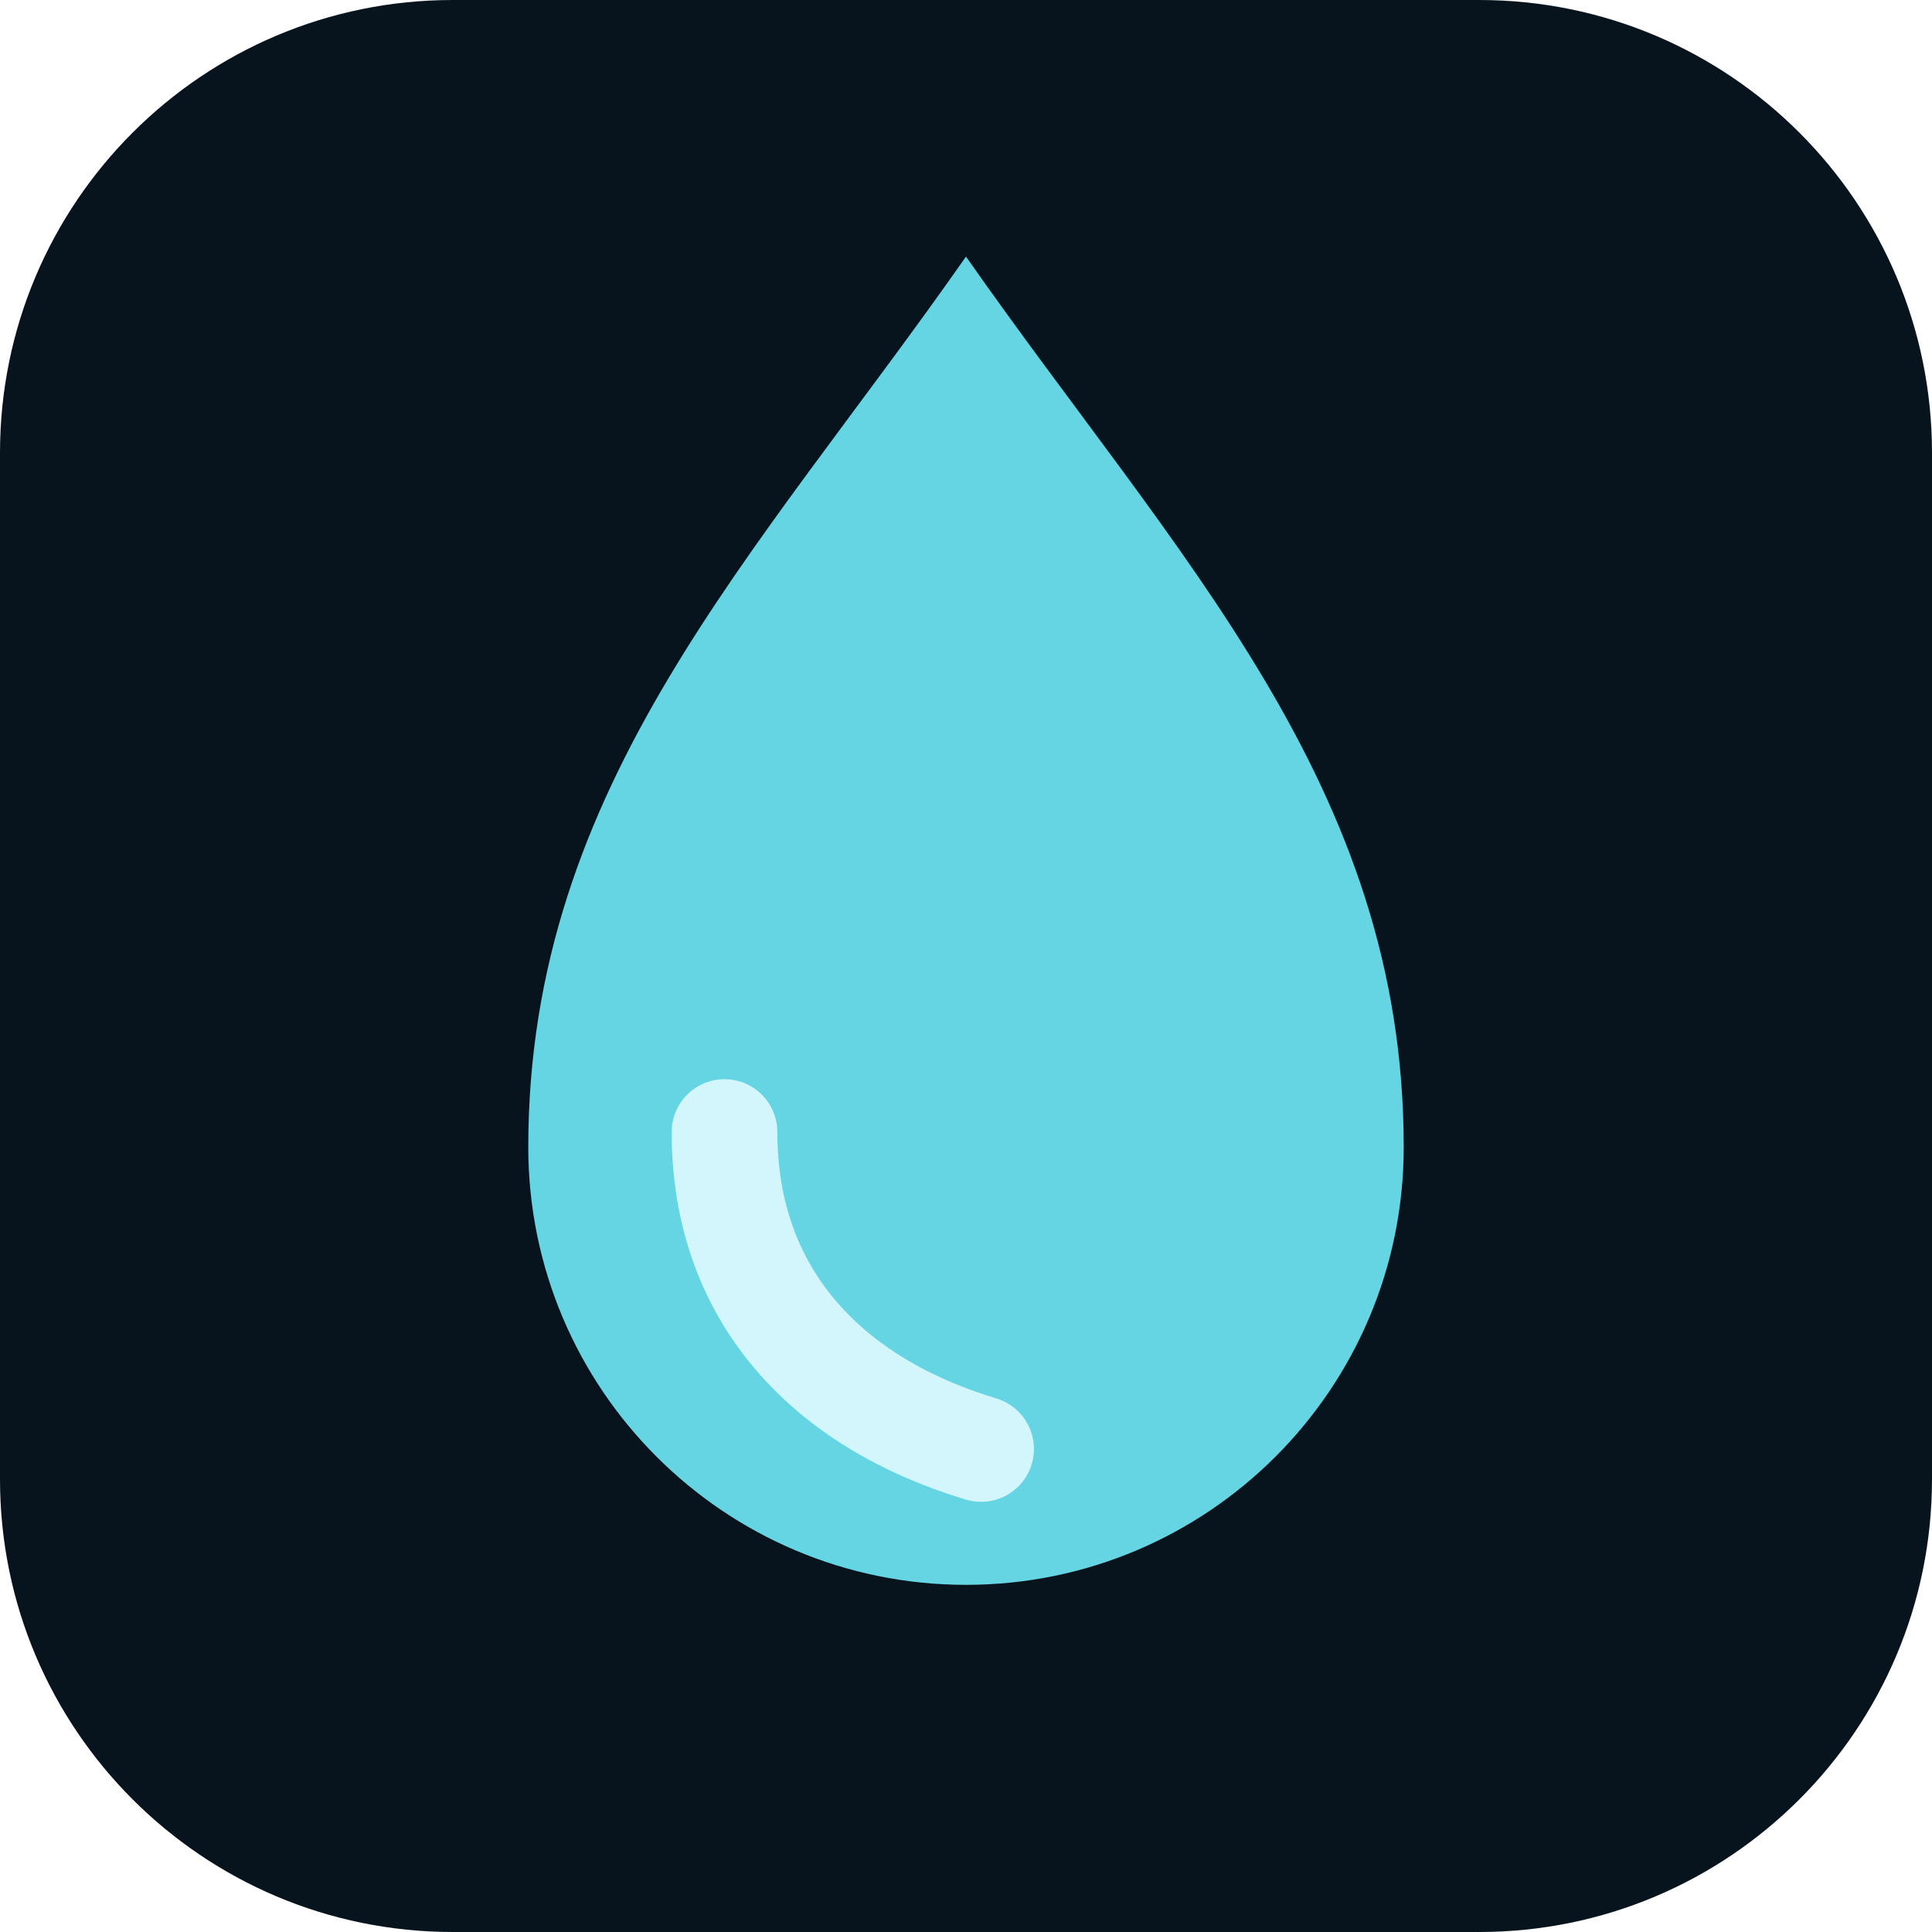
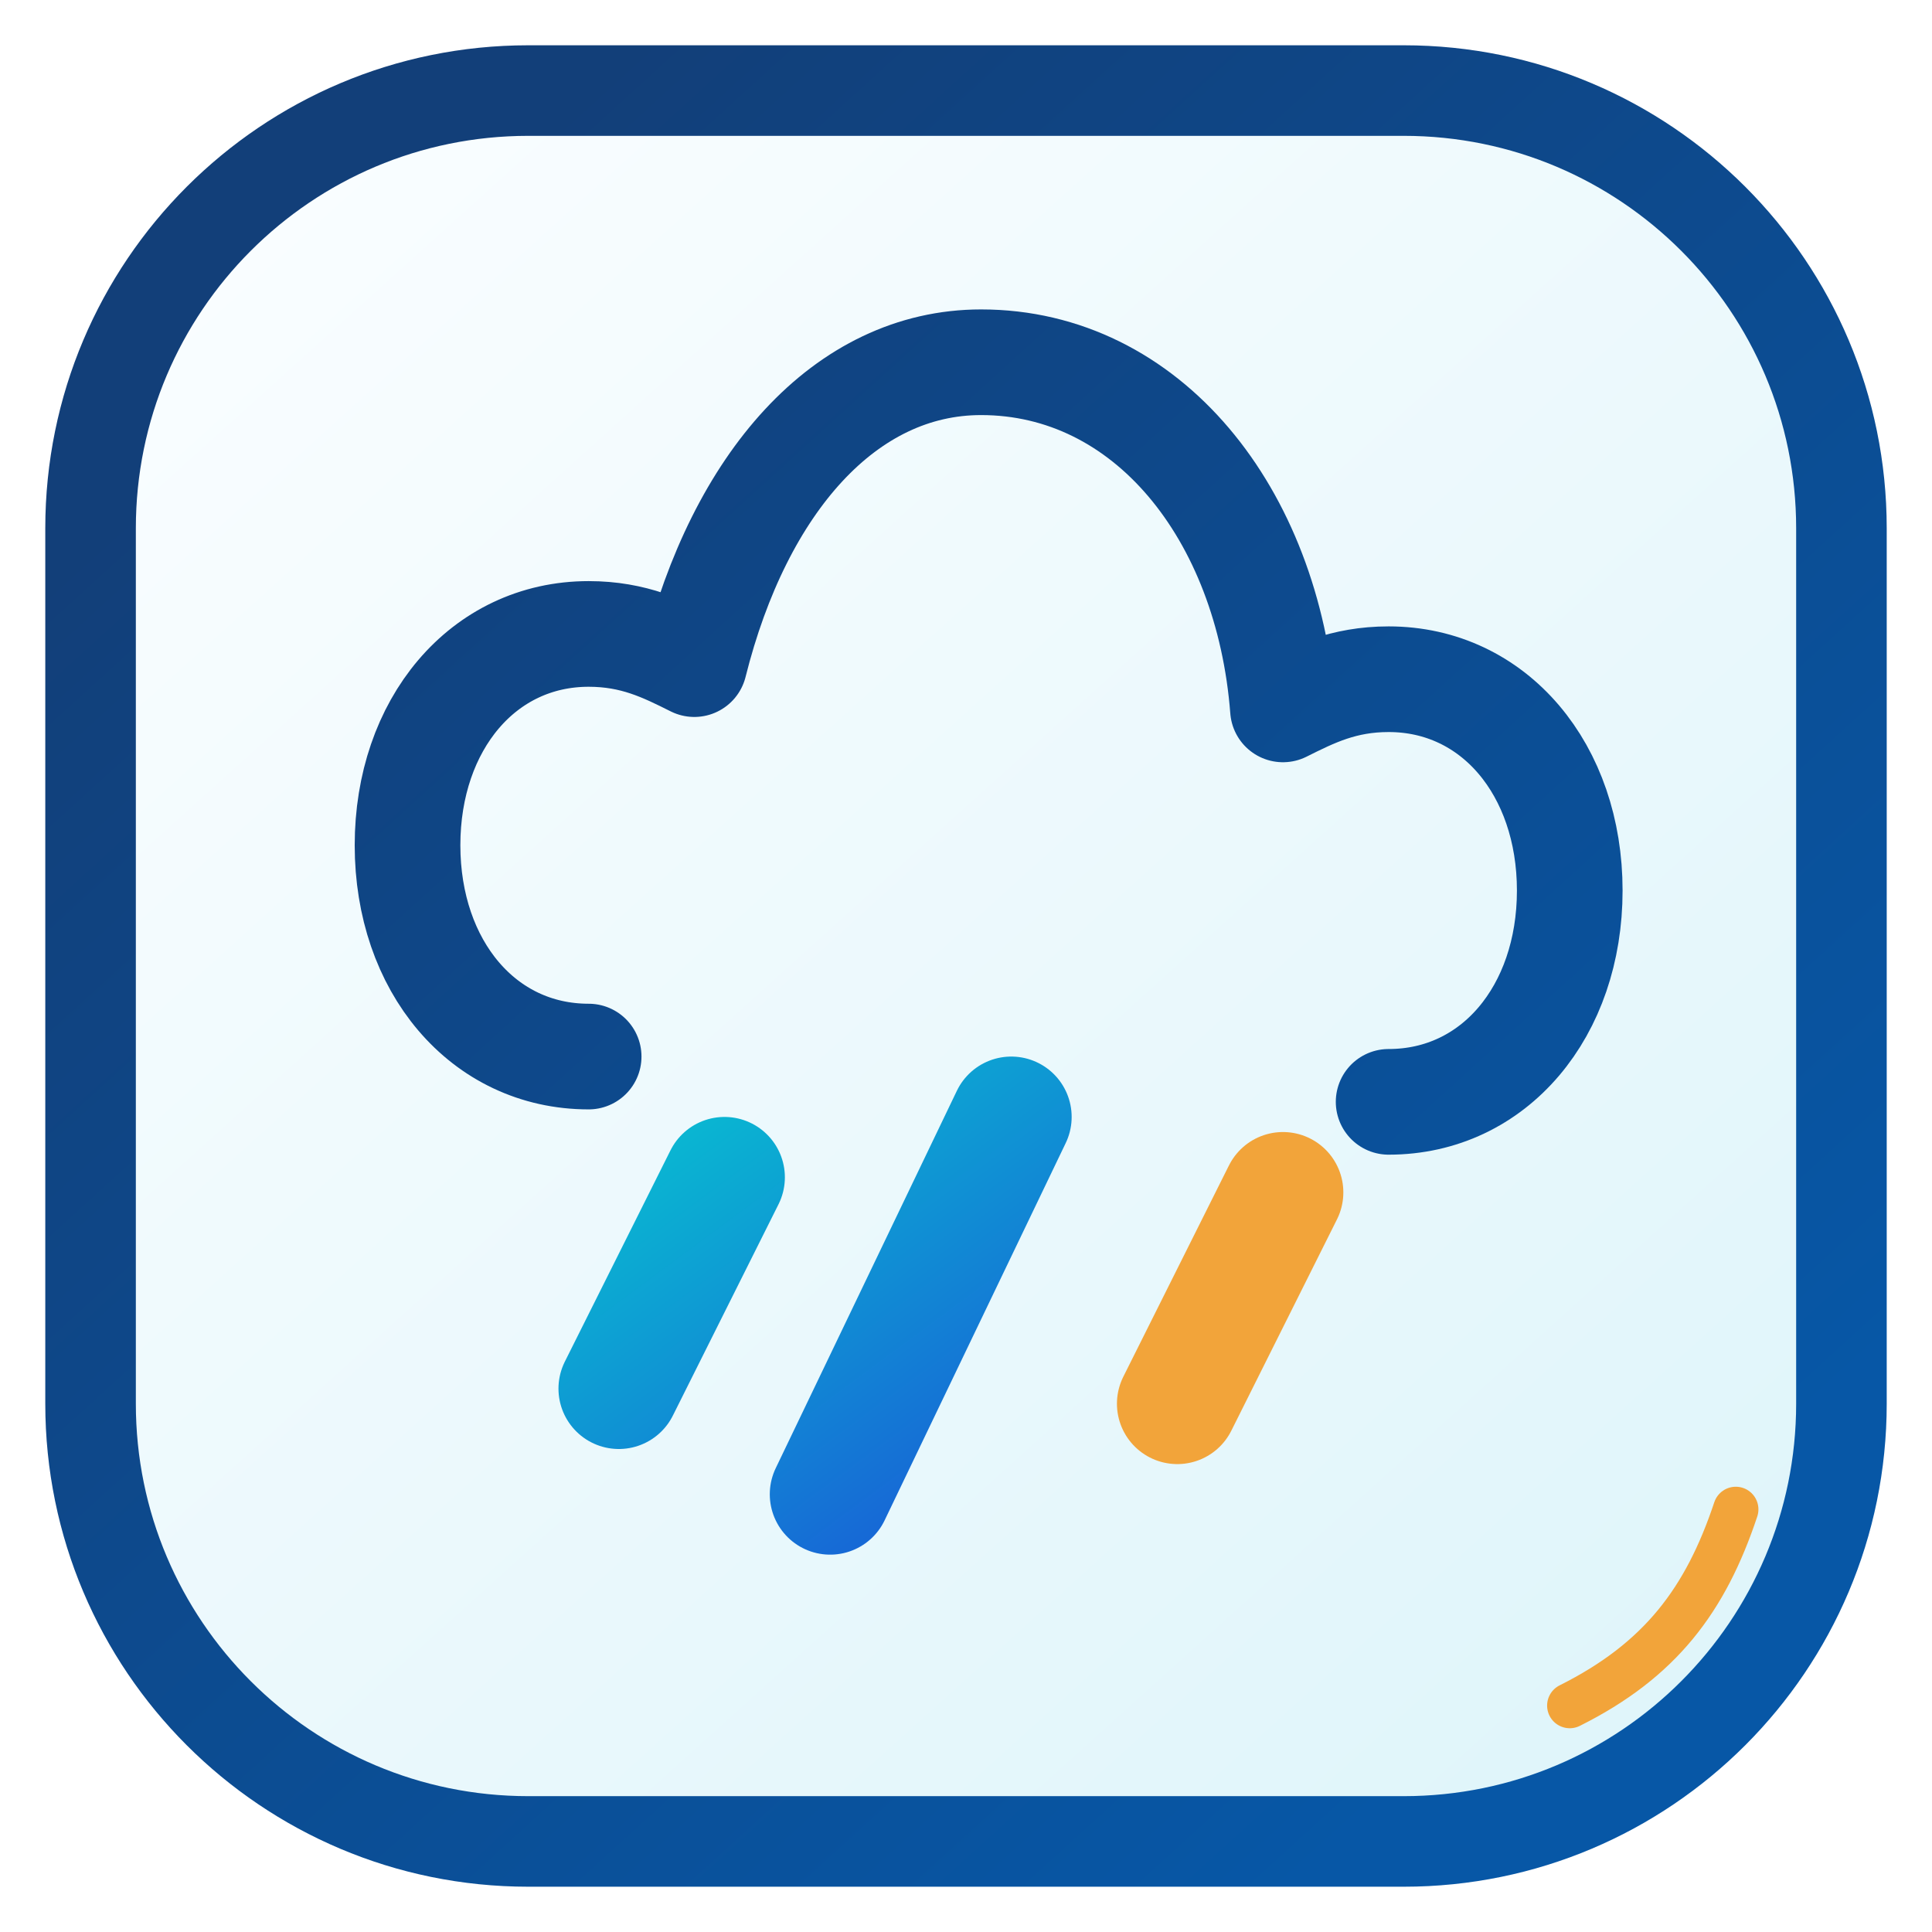
- <svg xmlns="http://www.w3.org/2000/svg" viewBox="0 0 128 128" role="img" aria-label="Rain">
-   <rect width="128" height="128" rx="30" fill="#08141d" />
-   <path d="M64 17C50 37 35 52 35 76a29 29 0 0 0 58 0c0-24-15-39-29-59Z" fill="#65d5e4" />
-   <path d="M48 75c0 11 7 18 17 21" fill="none" stroke="#dffaff" stroke-linecap="round" stroke-width="7" opacity=".9" />
+ <svg xmlns="http://www.w3.org/2000/svg" viewBox="0 0 128 128" shape-rendering="geometricPrecision" role="img" aria-label="Rain">
+   <defs>
+     <linearGradient id="tile" x1="18" y1="14" x2="110" y2="116" gradientUnits="userSpaceOnUse">
+       <stop stop-color="#f9fdff" />
+       <stop offset="1" stop-color="#dff5fa" />
+     </linearGradient>
+     <linearGradient id="navy" x1="24" y1="19" x2="105" y2="108" gradientUnits="userSpaceOnUse">
+       <stop stop-color="#123f79" />
+       <stop offset="1" stop-color="#0757a6" />
+     </linearGradient>
+     <linearGradient id="rain" x1="42" y1="73" x2="62" y2="100" gradientUnits="userSpaceOnUse">
+       <stop stop-color="#08bfd1" />
+       <stop offset="1" stop-color="#1766d6" />
+     </linearGradient>
+   </defs>
+   <rect x="6" y="6" width="116" height="116" rx="29" fill="url(#tile)" stroke="url(#navy)" stroke-width="6" />
+   <path d="M39 70c-7 0-12-6-12-14s5-14 12-14c3 0 5 1 7 2 3-12 10-20 19-20 11 0 19 10 20 23 2-1 4-2 7-2 7 0 12 6 12 14s-5 14-12 14" fill="none" stroke="url(#navy)" stroke-width="7" stroke-linecap="round" stroke-linejoin="round" />
+   <path d="M48 78 41 92M67 74 55 99" fill="none" stroke="url(#rain)" stroke-width="8" stroke-linecap="round" />
+   <path d="M85 79 78 93" fill="none" stroke="#f2a43a" stroke-width="8" stroke-linecap="round" />
+   <path d="M104 113c6-3 9-7 11-13" fill="none" stroke="#f2a43a" stroke-width="3" stroke-linecap="round" />
</svg>
